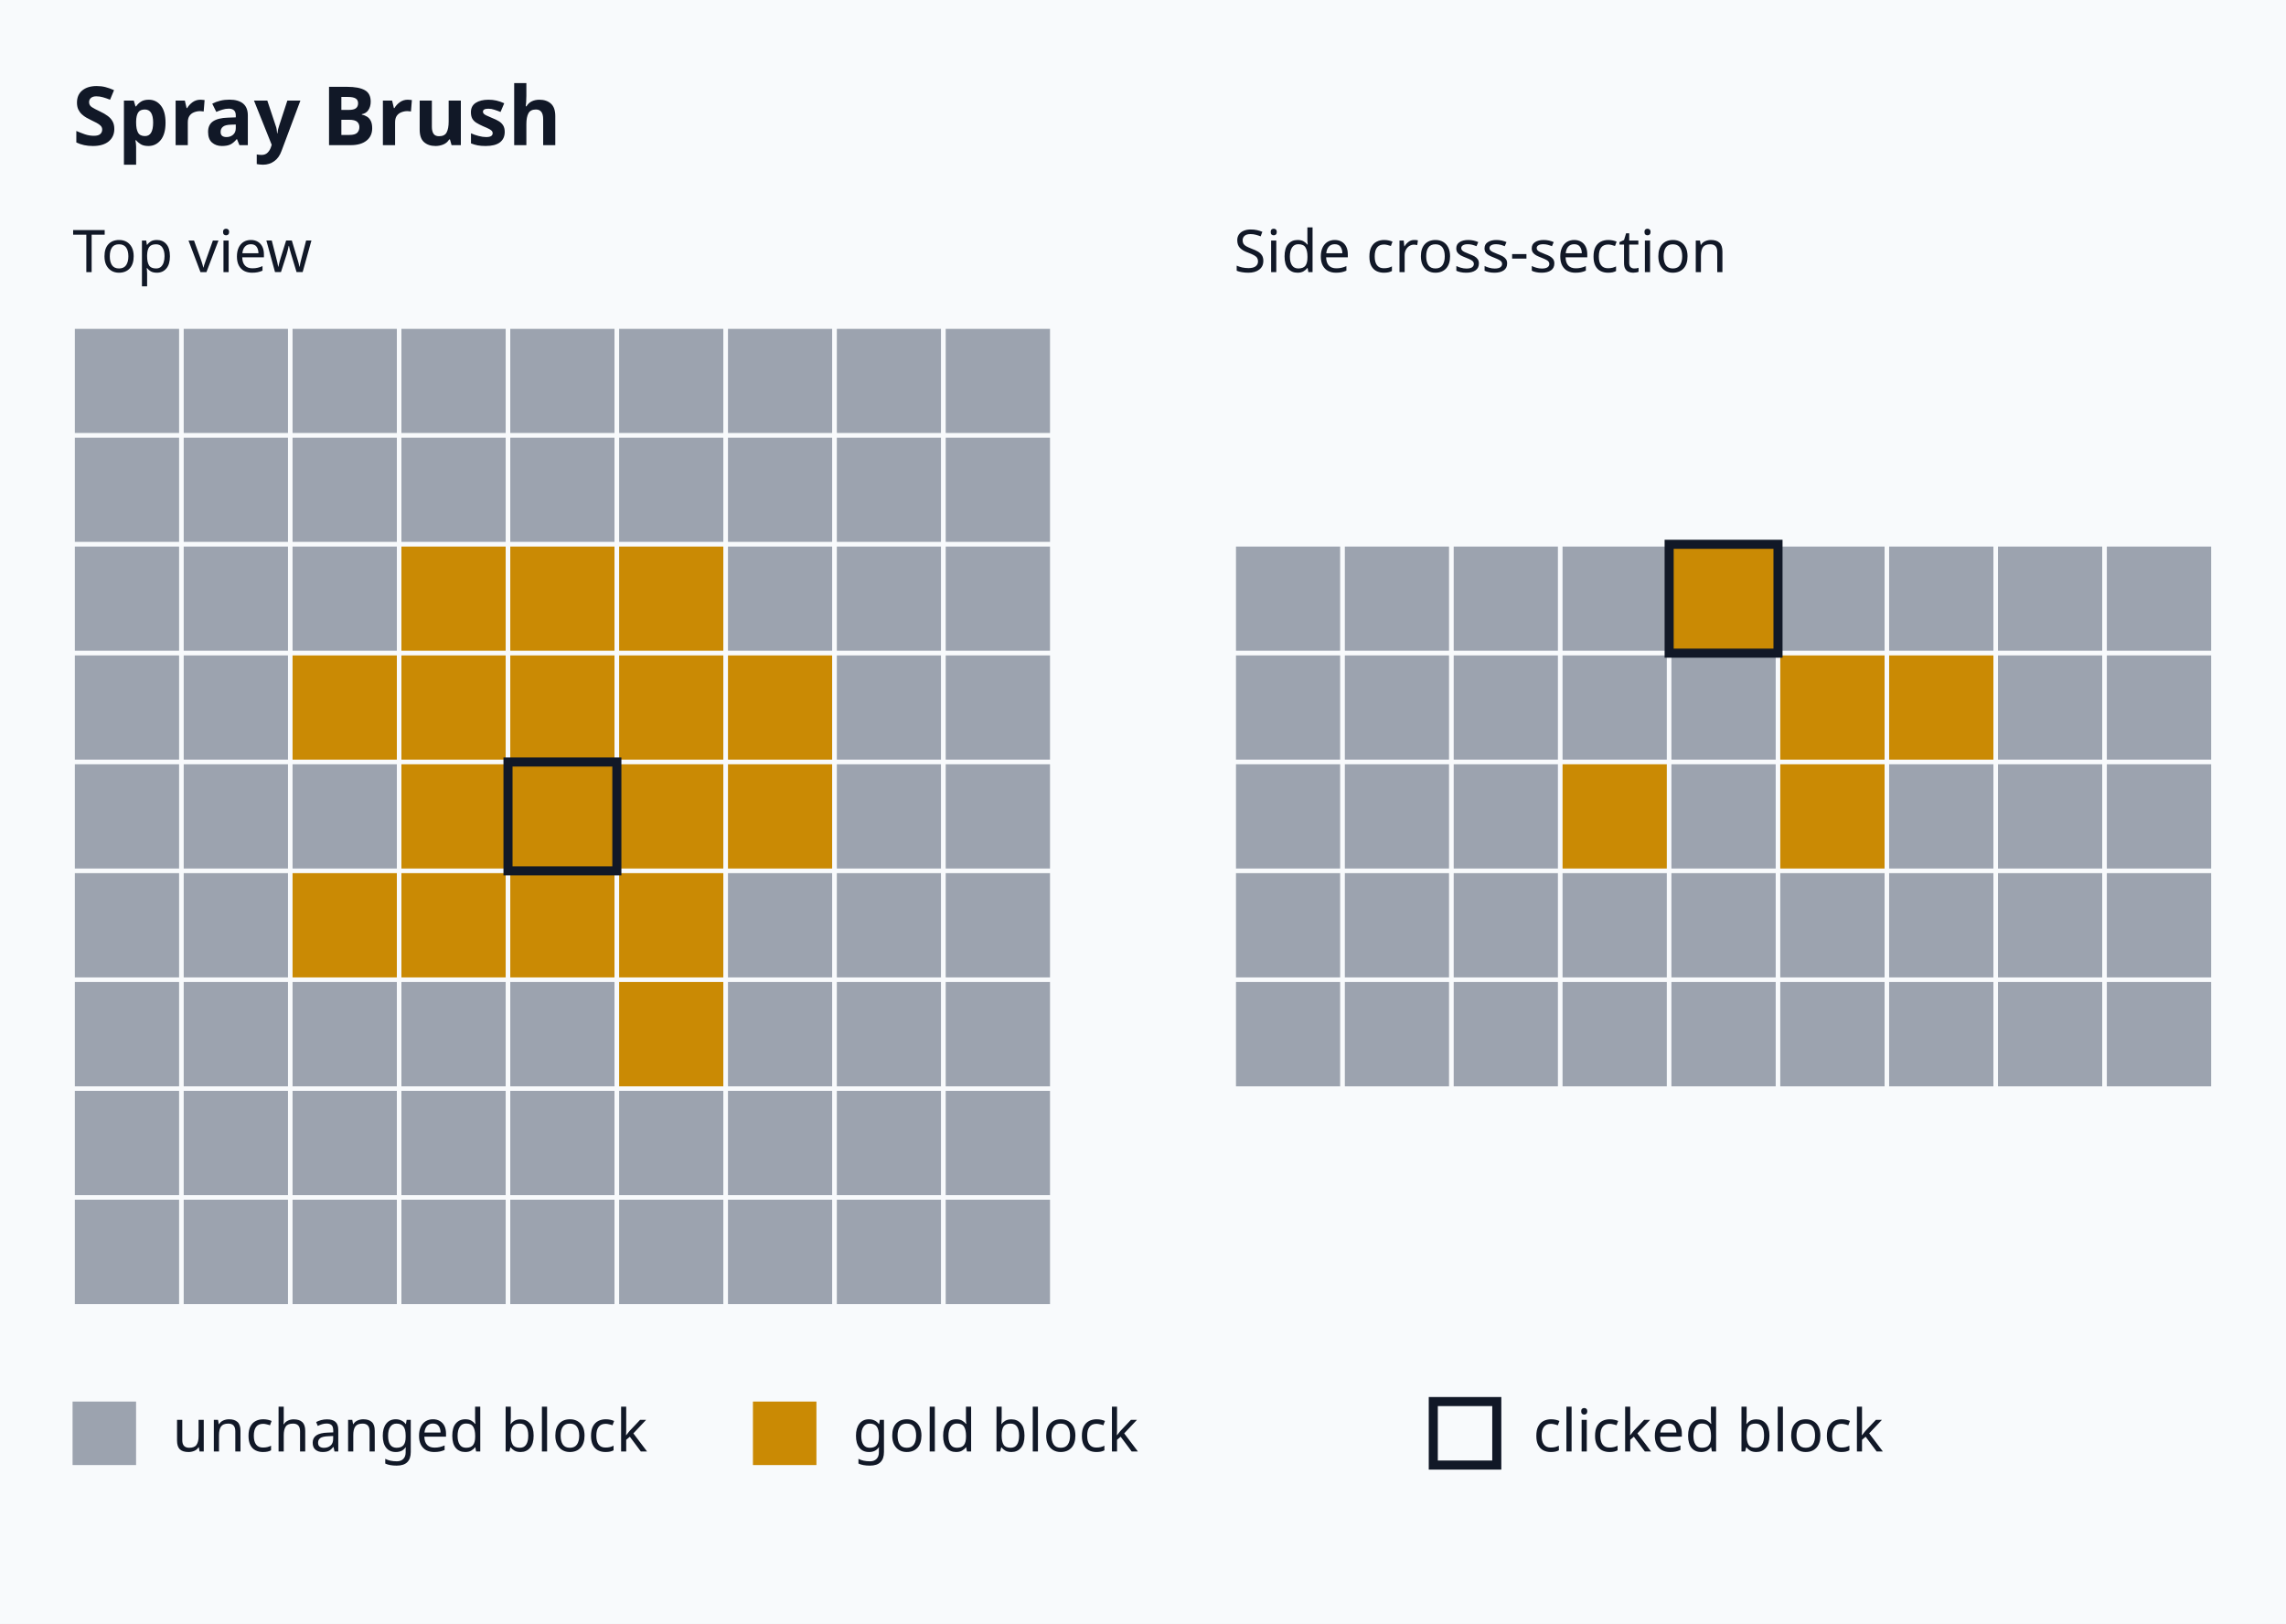
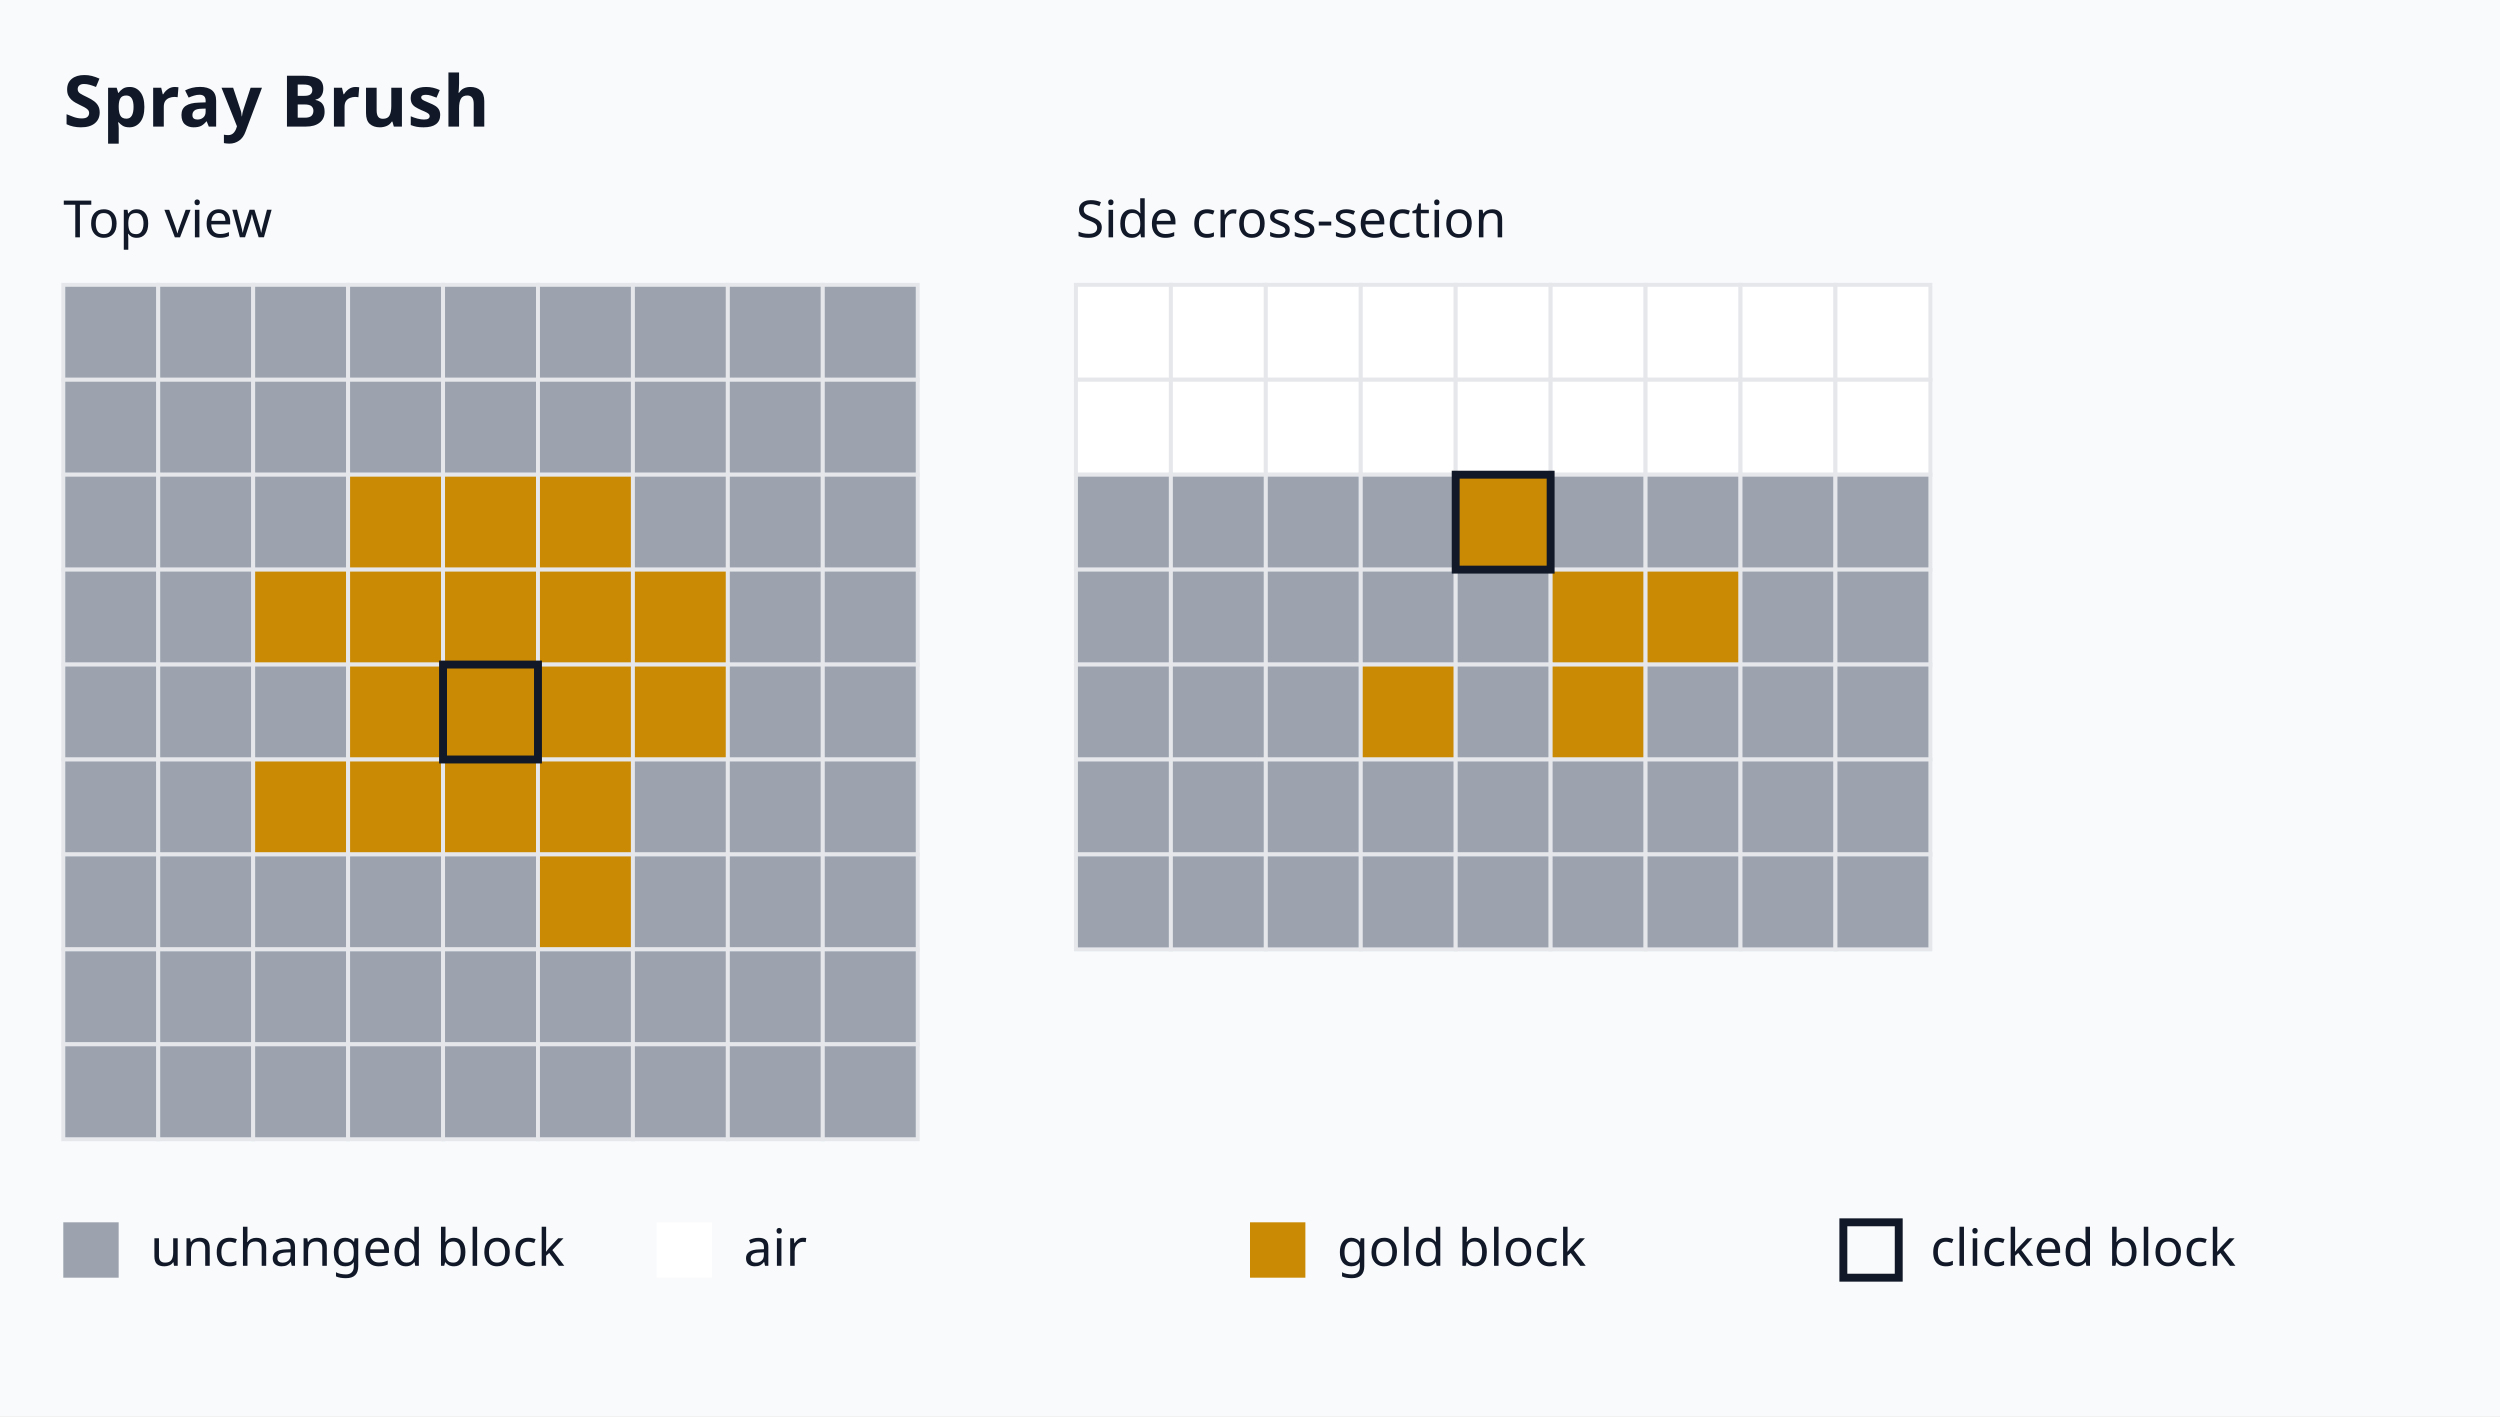
- <svg xmlns="http://www.w3.org/2000/svg" width="504" height="358" viewBox="0 0 504 358">
-   <rect x="0" y="0" width="504" height="358" fill="#f8fafc" stroke="none" stroke-width="0" />
+ <svg xmlns="http://www.w3.org/2000/svg" width="632" height="358" viewBox="0 0 632 358">
+   <rect x="0" y="0" width="632" height="358" fill="#f8fafc" stroke="none" stroke-width="0" />
  <text x="16" y="32" font-family="sans-serif" font-size="18" font-weight="bold" fill="#111827">Spray Brush</text>
  <text x="16" y="60" font-family="sans-serif" font-size="13" font-weight="normal" fill="#111827">Top view</text>
  <text x="272" y="60" font-family="sans-serif" font-size="13" font-weight="normal" fill="#111827">Side cross-section</text>
-   <rect x="16" y="72" width="24" height="24" fill="#9ca3af" stroke="#f8fafc" stroke-width="1" />
-   <rect x="40" y="72" width="24" height="24" fill="#9ca3af" stroke="#f8fafc" stroke-width="1" />
-   <rect x="64" y="72" width="24" height="24" fill="#9ca3af" stroke="#f8fafc" stroke-width="1" />
-   <rect x="88" y="72" width="24" height="24" fill="#9ca3af" stroke="#f8fafc" stroke-width="1" />
-   <rect x="112" y="72" width="24" height="24" fill="#9ca3af" stroke="#f8fafc" stroke-width="1" />
-   <rect x="136" y="72" width="24" height="24" fill="#9ca3af" stroke="#f8fafc" stroke-width="1" />
-   <rect x="160" y="72" width="24" height="24" fill="#9ca3af" stroke="#f8fafc" stroke-width="1" />
-   <rect x="184" y="72" width="24" height="24" fill="#9ca3af" stroke="#f8fafc" stroke-width="1" />
-   <rect x="208" y="72" width="24" height="24" fill="#9ca3af" stroke="#f8fafc" stroke-width="1" />
-   <rect x="16" y="96" width="24" height="24" fill="#9ca3af" stroke="#f8fafc" stroke-width="1" />
-   <rect x="40" y="96" width="24" height="24" fill="#9ca3af" stroke="#f8fafc" stroke-width="1" />
-   <rect x="64" y="96" width="24" height="24" fill="#9ca3af" stroke="#f8fafc" stroke-width="1" />
-   <rect x="88" y="96" width="24" height="24" fill="#9ca3af" stroke="#f8fafc" stroke-width="1" />
-   <rect x="112" y="96" width="24" height="24" fill="#9ca3af" stroke="#f8fafc" stroke-width="1" />
-   <rect x="136" y="96" width="24" height="24" fill="#9ca3af" stroke="#f8fafc" stroke-width="1" />
-   <rect x="160" y="96" width="24" height="24" fill="#9ca3af" stroke="#f8fafc" stroke-width="1" />
-   <rect x="184" y="96" width="24" height="24" fill="#9ca3af" stroke="#f8fafc" stroke-width="1" />
-   <rect x="208" y="96" width="24" height="24" fill="#9ca3af" stroke="#f8fafc" stroke-width="1" />
-   <rect x="16" y="120" width="24" height="24" fill="#9ca3af" stroke="#f8fafc" stroke-width="1" />
-   <rect x="40" y="120" width="24" height="24" fill="#9ca3af" stroke="#f8fafc" stroke-width="1" />
-   <rect x="64" y="120" width="24" height="24" fill="#9ca3af" stroke="#f8fafc" stroke-width="1" />
-   <rect x="88" y="120" width="24" height="24" fill="#ca8a04" stroke="#f8fafc" stroke-width="1" />
-   <rect x="112" y="120" width="24" height="24" fill="#ca8a04" stroke="#f8fafc" stroke-width="1" />
-   <rect x="136" y="120" width="24" height="24" fill="#ca8a04" stroke="#f8fafc" stroke-width="1" />
-   <rect x="160" y="120" width="24" height="24" fill="#9ca3af" stroke="#f8fafc" stroke-width="1" />
-   <rect x="184" y="120" width="24" height="24" fill="#9ca3af" stroke="#f8fafc" stroke-width="1" />
-   <rect x="208" y="120" width="24" height="24" fill="#9ca3af" stroke="#f8fafc" stroke-width="1" />
-   <rect x="16" y="144" width="24" height="24" fill="#9ca3af" stroke="#f8fafc" stroke-width="1" />
-   <rect x="40" y="144" width="24" height="24" fill="#9ca3af" stroke="#f8fafc" stroke-width="1" />
-   <rect x="64" y="144" width="24" height="24" fill="#ca8a04" stroke="#f8fafc" stroke-width="1" />
-   <rect x="88" y="144" width="24" height="24" fill="#ca8a04" stroke="#f8fafc" stroke-width="1" />
-   <rect x="112" y="144" width="24" height="24" fill="#ca8a04" stroke="#f8fafc" stroke-width="1" />
-   <rect x="136" y="144" width="24" height="24" fill="#ca8a04" stroke="#f8fafc" stroke-width="1" />
-   <rect x="160" y="144" width="24" height="24" fill="#ca8a04" stroke="#f8fafc" stroke-width="1" />
-   <rect x="184" y="144" width="24" height="24" fill="#9ca3af" stroke="#f8fafc" stroke-width="1" />
-   <rect x="208" y="144" width="24" height="24" fill="#9ca3af" stroke="#f8fafc" stroke-width="1" />
-   <rect x="16" y="168" width="24" height="24" fill="#9ca3af" stroke="#f8fafc" stroke-width="1" />
-   <rect x="40" y="168" width="24" height="24" fill="#9ca3af" stroke="#f8fafc" stroke-width="1" />
-   <rect x="64" y="168" width="24" height="24" fill="#9ca3af" stroke="#f8fafc" stroke-width="1" />
-   <rect x="88" y="168" width="24" height="24" fill="#ca8a04" stroke="#f8fafc" stroke-width="1" />
-   <rect x="112" y="168" width="24" height="24" fill="#ca8a04" stroke="#f8fafc" stroke-width="1" />
-   <rect x="136" y="168" width="24" height="24" fill="#ca8a04" stroke="#f8fafc" stroke-width="1" />
-   <rect x="160" y="168" width="24" height="24" fill="#ca8a04" stroke="#f8fafc" stroke-width="1" />
-   <rect x="184" y="168" width="24" height="24" fill="#9ca3af" stroke="#f8fafc" stroke-width="1" />
-   <rect x="208" y="168" width="24" height="24" fill="#9ca3af" stroke="#f8fafc" stroke-width="1" />
-   <rect x="16" y="192" width="24" height="24" fill="#9ca3af" stroke="#f8fafc" stroke-width="1" />
-   <rect x="40" y="192" width="24" height="24" fill="#9ca3af" stroke="#f8fafc" stroke-width="1" />
-   <rect x="64" y="192" width="24" height="24" fill="#ca8a04" stroke="#f8fafc" stroke-width="1" />
-   <rect x="88" y="192" width="24" height="24" fill="#ca8a04" stroke="#f8fafc" stroke-width="1" />
-   <rect x="112" y="192" width="24" height="24" fill="#ca8a04" stroke="#f8fafc" stroke-width="1" />
-   <rect x="136" y="192" width="24" height="24" fill="#ca8a04" stroke="#f8fafc" stroke-width="1" />
-   <rect x="160" y="192" width="24" height="24" fill="#9ca3af" stroke="#f8fafc" stroke-width="1" />
-   <rect x="184" y="192" width="24" height="24" fill="#9ca3af" stroke="#f8fafc" stroke-width="1" />
-   <rect x="208" y="192" width="24" height="24" fill="#9ca3af" stroke="#f8fafc" stroke-width="1" />
-   <rect x="16" y="216" width="24" height="24" fill="#9ca3af" stroke="#f8fafc" stroke-width="1" />
-   <rect x="40" y="216" width="24" height="24" fill="#9ca3af" stroke="#f8fafc" stroke-width="1" />
-   <rect x="64" y="216" width="24" height="24" fill="#9ca3af" stroke="#f8fafc" stroke-width="1" />
-   <rect x="88" y="216" width="24" height="24" fill="#9ca3af" stroke="#f8fafc" stroke-width="1" />
-   <rect x="112" y="216" width="24" height="24" fill="#9ca3af" stroke="#f8fafc" stroke-width="1" />
-   <rect x="136" y="216" width="24" height="24" fill="#ca8a04" stroke="#f8fafc" stroke-width="1" />
-   <rect x="160" y="216" width="24" height="24" fill="#9ca3af" stroke="#f8fafc" stroke-width="1" />
-   <rect x="184" y="216" width="24" height="24" fill="#9ca3af" stroke="#f8fafc" stroke-width="1" />
-   <rect x="208" y="216" width="24" height="24" fill="#9ca3af" stroke="#f8fafc" stroke-width="1" />
-   <rect x="16" y="240" width="24" height="24" fill="#9ca3af" stroke="#f8fafc" stroke-width="1" />
-   <rect x="40" y="240" width="24" height="24" fill="#9ca3af" stroke="#f8fafc" stroke-width="1" />
-   <rect x="64" y="240" width="24" height="24" fill="#9ca3af" stroke="#f8fafc" stroke-width="1" />
-   <rect x="88" y="240" width="24" height="24" fill="#9ca3af" stroke="#f8fafc" stroke-width="1" />
-   <rect x="112" y="240" width="24" height="24" fill="#9ca3af" stroke="#f8fafc" stroke-width="1" />
-   <rect x="136" y="240" width="24" height="24" fill="#9ca3af" stroke="#f8fafc" stroke-width="1" />
-   <rect x="160" y="240" width="24" height="24" fill="#9ca3af" stroke="#f8fafc" stroke-width="1" />
-   <rect x="184" y="240" width="24" height="24" fill="#9ca3af" stroke="#f8fafc" stroke-width="1" />
-   <rect x="208" y="240" width="24" height="24" fill="#9ca3af" stroke="#f8fafc" stroke-width="1" />
-   <rect x="16" y="264" width="24" height="24" fill="#9ca3af" stroke="#f8fafc" stroke-width="1" />
-   <rect x="40" y="264" width="24" height="24" fill="#9ca3af" stroke="#f8fafc" stroke-width="1" />
-   <rect x="64" y="264" width="24" height="24" fill="#9ca3af" stroke="#f8fafc" stroke-width="1" />
-   <rect x="88" y="264" width="24" height="24" fill="#9ca3af" stroke="#f8fafc" stroke-width="1" />
-   <rect x="112" y="264" width="24" height="24" fill="#9ca3af" stroke="#f8fafc" stroke-width="1" />
-   <rect x="136" y="264" width="24" height="24" fill="#9ca3af" stroke="#f8fafc" stroke-width="1" />
-   <rect x="160" y="264" width="24" height="24" fill="#9ca3af" stroke="#f8fafc" stroke-width="1" />
-   <rect x="184" y="264" width="24" height="24" fill="#9ca3af" stroke="#f8fafc" stroke-width="1" />
-   <rect x="208" y="264" width="24" height="24" fill="#9ca3af" stroke="#f8fafc" stroke-width="1" />
+   <rect x="16" y="72" width="24" height="24" fill="#9ca3af" stroke="#e5e7eb" stroke-width="1" />
+   <rect x="40" y="72" width="24" height="24" fill="#9ca3af" stroke="#e5e7eb" stroke-width="1" />
+   <rect x="64" y="72" width="24" height="24" fill="#9ca3af" stroke="#e5e7eb" stroke-width="1" />
+   <rect x="88" y="72" width="24" height="24" fill="#9ca3af" stroke="#e5e7eb" stroke-width="1" />
+   <rect x="112" y="72" width="24" height="24" fill="#9ca3af" stroke="#e5e7eb" stroke-width="1" />
+   <rect x="136" y="72" width="24" height="24" fill="#9ca3af" stroke="#e5e7eb" stroke-width="1" />
+   <rect x="160" y="72" width="24" height="24" fill="#9ca3af" stroke="#e5e7eb" stroke-width="1" />
+   <rect x="184" y="72" width="24" height="24" fill="#9ca3af" stroke="#e5e7eb" stroke-width="1" />
+   <rect x="208" y="72" width="24" height="24" fill="#9ca3af" stroke="#e5e7eb" stroke-width="1" />
+   <rect x="16" y="96" width="24" height="24" fill="#9ca3af" stroke="#e5e7eb" stroke-width="1" />
+   <rect x="40" y="96" width="24" height="24" fill="#9ca3af" stroke="#e5e7eb" stroke-width="1" />
+   <rect x="64" y="96" width="24" height="24" fill="#9ca3af" stroke="#e5e7eb" stroke-width="1" />
+   <rect x="88" y="96" width="24" height="24" fill="#9ca3af" stroke="#e5e7eb" stroke-width="1" />
+   <rect x="112" y="96" width="24" height="24" fill="#9ca3af" stroke="#e5e7eb" stroke-width="1" />
+   <rect x="136" y="96" width="24" height="24" fill="#9ca3af" stroke="#e5e7eb" stroke-width="1" />
+   <rect x="160" y="96" width="24" height="24" fill="#9ca3af" stroke="#e5e7eb" stroke-width="1" />
+   <rect x="184" y="96" width="24" height="24" fill="#9ca3af" stroke="#e5e7eb" stroke-width="1" />
+   <rect x="208" y="96" width="24" height="24" fill="#9ca3af" stroke="#e5e7eb" stroke-width="1" />
+   <rect x="16" y="120" width="24" height="24" fill="#9ca3af" stroke="#e5e7eb" stroke-width="1" />
+   <rect x="40" y="120" width="24" height="24" fill="#9ca3af" stroke="#e5e7eb" stroke-width="1" />
+   <rect x="64" y="120" width="24" height="24" fill="#9ca3af" stroke="#e5e7eb" stroke-width="1" />
+   <rect x="88" y="120" width="24" height="24" fill="#ca8a04" stroke="#e5e7eb" stroke-width="1" />
+   <rect x="112" y="120" width="24" height="24" fill="#ca8a04" stroke="#e5e7eb" stroke-width="1" />
+   <rect x="136" y="120" width="24" height="24" fill="#ca8a04" stroke="#e5e7eb" stroke-width="1" />
+   <rect x="160" y="120" width="24" height="24" fill="#9ca3af" stroke="#e5e7eb" stroke-width="1" />
+   <rect x="184" y="120" width="24" height="24" fill="#9ca3af" stroke="#e5e7eb" stroke-width="1" />
+   <rect x="208" y="120" width="24" height="24" fill="#9ca3af" stroke="#e5e7eb" stroke-width="1" />
+   <rect x="16" y="144" width="24" height="24" fill="#9ca3af" stroke="#e5e7eb" stroke-width="1" />
+   <rect x="40" y="144" width="24" height="24" fill="#9ca3af" stroke="#e5e7eb" stroke-width="1" />
+   <rect x="64" y="144" width="24" height="24" fill="#ca8a04" stroke="#e5e7eb" stroke-width="1" />
+   <rect x="88" y="144" width="24" height="24" fill="#ca8a04" stroke="#e5e7eb" stroke-width="1" />
+   <rect x="112" y="144" width="24" height="24" fill="#ca8a04" stroke="#e5e7eb" stroke-width="1" />
+   <rect x="136" y="144" width="24" height="24" fill="#ca8a04" stroke="#e5e7eb" stroke-width="1" />
+   <rect x="160" y="144" width="24" height="24" fill="#ca8a04" stroke="#e5e7eb" stroke-width="1" />
+   <rect x="184" y="144" width="24" height="24" fill="#9ca3af" stroke="#e5e7eb" stroke-width="1" />
+   <rect x="208" y="144" width="24" height="24" fill="#9ca3af" stroke="#e5e7eb" stroke-width="1" />
+   <rect x="16" y="168" width="24" height="24" fill="#9ca3af" stroke="#e5e7eb" stroke-width="1" />
+   <rect x="40" y="168" width="24" height="24" fill="#9ca3af" stroke="#e5e7eb" stroke-width="1" />
+   <rect x="64" y="168" width="24" height="24" fill="#9ca3af" stroke="#e5e7eb" stroke-width="1" />
+   <rect x="88" y="168" width="24" height="24" fill="#ca8a04" stroke="#e5e7eb" stroke-width="1" />
+   <rect x="112" y="168" width="24" height="24" fill="#ca8a04" stroke="#e5e7eb" stroke-width="1" />
+   <rect x="136" y="168" width="24" height="24" fill="#ca8a04" stroke="#e5e7eb" stroke-width="1" />
+   <rect x="160" y="168" width="24" height="24" fill="#ca8a04" stroke="#e5e7eb" stroke-width="1" />
+   <rect x="184" y="168" width="24" height="24" fill="#9ca3af" stroke="#e5e7eb" stroke-width="1" />
+   <rect x="208" y="168" width="24" height="24" fill="#9ca3af" stroke="#e5e7eb" stroke-width="1" />
+   <rect x="16" y="192" width="24" height="24" fill="#9ca3af" stroke="#e5e7eb" stroke-width="1" />
+   <rect x="40" y="192" width="24" height="24" fill="#9ca3af" stroke="#e5e7eb" stroke-width="1" />
+   <rect x="64" y="192" width="24" height="24" fill="#ca8a04" stroke="#e5e7eb" stroke-width="1" />
+   <rect x="88" y="192" width="24" height="24" fill="#ca8a04" stroke="#e5e7eb" stroke-width="1" />
+   <rect x="112" y="192" width="24" height="24" fill="#ca8a04" stroke="#e5e7eb" stroke-width="1" />
+   <rect x="136" y="192" width="24" height="24" fill="#ca8a04" stroke="#e5e7eb" stroke-width="1" />
+   <rect x="160" y="192" width="24" height="24" fill="#9ca3af" stroke="#e5e7eb" stroke-width="1" />
+   <rect x="184" y="192" width="24" height="24" fill="#9ca3af" stroke="#e5e7eb" stroke-width="1" />
+   <rect x="208" y="192" width="24" height="24" fill="#9ca3af" stroke="#e5e7eb" stroke-width="1" />
+   <rect x="16" y="216" width="24" height="24" fill="#9ca3af" stroke="#e5e7eb" stroke-width="1" />
+   <rect x="40" y="216" width="24" height="24" fill="#9ca3af" stroke="#e5e7eb" stroke-width="1" />
+   <rect x="64" y="216" width="24" height="24" fill="#9ca3af" stroke="#e5e7eb" stroke-width="1" />
+   <rect x="88" y="216" width="24" height="24" fill="#9ca3af" stroke="#e5e7eb" stroke-width="1" />
+   <rect x="112" y="216" width="24" height="24" fill="#9ca3af" stroke="#e5e7eb" stroke-width="1" />
+   <rect x="136" y="216" width="24" height="24" fill="#ca8a04" stroke="#e5e7eb" stroke-width="1" />
+   <rect x="160" y="216" width="24" height="24" fill="#9ca3af" stroke="#e5e7eb" stroke-width="1" />
+   <rect x="184" y="216" width="24" height="24" fill="#9ca3af" stroke="#e5e7eb" stroke-width="1" />
+   <rect x="208" y="216" width="24" height="24" fill="#9ca3af" stroke="#e5e7eb" stroke-width="1" />
+   <rect x="16" y="240" width="24" height="24" fill="#9ca3af" stroke="#e5e7eb" stroke-width="1" />
+   <rect x="40" y="240" width="24" height="24" fill="#9ca3af" stroke="#e5e7eb" stroke-width="1" />
+   <rect x="64" y="240" width="24" height="24" fill="#9ca3af" stroke="#e5e7eb" stroke-width="1" />
+   <rect x="88" y="240" width="24" height="24" fill="#9ca3af" stroke="#e5e7eb" stroke-width="1" />
+   <rect x="112" y="240" width="24" height="24" fill="#9ca3af" stroke="#e5e7eb" stroke-width="1" />
+   <rect x="136" y="240" width="24" height="24" fill="#9ca3af" stroke="#e5e7eb" stroke-width="1" />
+   <rect x="160" y="240" width="24" height="24" fill="#9ca3af" stroke="#e5e7eb" stroke-width="1" />
+   <rect x="184" y="240" width="24" height="24" fill="#9ca3af" stroke="#e5e7eb" stroke-width="1" />
+   <rect x="208" y="240" width="24" height="24" fill="#9ca3af" stroke="#e5e7eb" stroke-width="1" />
+   <rect x="16" y="264" width="24" height="24" fill="#9ca3af" stroke="#e5e7eb" stroke-width="1" />
+   <rect x="40" y="264" width="24" height="24" fill="#9ca3af" stroke="#e5e7eb" stroke-width="1" />
+   <rect x="64" y="264" width="24" height="24" fill="#9ca3af" stroke="#e5e7eb" stroke-width="1" />
+   <rect x="88" y="264" width="24" height="24" fill="#9ca3af" stroke="#e5e7eb" stroke-width="1" />
+   <rect x="112" y="264" width="24" height="24" fill="#9ca3af" stroke="#e5e7eb" stroke-width="1" />
+   <rect x="136" y="264" width="24" height="24" fill="#9ca3af" stroke="#e5e7eb" stroke-width="1" />
+   <rect x="160" y="264" width="24" height="24" fill="#9ca3af" stroke="#e5e7eb" stroke-width="1" />
+   <rect x="184" y="264" width="24" height="24" fill="#9ca3af" stroke="#e5e7eb" stroke-width="1" />
+   <rect x="208" y="264" width="24" height="24" fill="#9ca3af" stroke="#e5e7eb" stroke-width="1" />
  <rect x="112" y="168" width="24" height="24" fill="none" stroke="#111827" stroke-width="2" />
-   <rect x="272" y="120" width="24" height="24" fill="#9ca3af" stroke="#f8fafc" stroke-width="1" />
-   <rect x="296" y="120" width="24" height="24" fill="#9ca3af" stroke="#f8fafc" stroke-width="1" />
-   <rect x="320" y="120" width="24" height="24" fill="#9ca3af" stroke="#f8fafc" stroke-width="1" />
-   <rect x="344" y="120" width="24" height="24" fill="#9ca3af" stroke="#f8fafc" stroke-width="1" />
-   <rect x="368" y="120" width="24" height="24" fill="#ca8a04" stroke="#f8fafc" stroke-width="1" />
-   <rect x="392" y="120" width="24" height="24" fill="#9ca3af" stroke="#f8fafc" stroke-width="1" />
-   <rect x="416" y="120" width="24" height="24" fill="#9ca3af" stroke="#f8fafc" stroke-width="1" />
-   <rect x="440" y="120" width="24" height="24" fill="#9ca3af" stroke="#f8fafc" stroke-width="1" />
-   <rect x="464" y="120" width="24" height="24" fill="#9ca3af" stroke="#f8fafc" stroke-width="1" />
-   <rect x="272" y="144" width="24" height="24" fill="#9ca3af" stroke="#f8fafc" stroke-width="1" />
-   <rect x="296" y="144" width="24" height="24" fill="#9ca3af" stroke="#f8fafc" stroke-width="1" />
-   <rect x="320" y="144" width="24" height="24" fill="#9ca3af" stroke="#f8fafc" stroke-width="1" />
-   <rect x="344" y="144" width="24" height="24" fill="#9ca3af" stroke="#f8fafc" stroke-width="1" />
-   <rect x="368" y="144" width="24" height="24" fill="#9ca3af" stroke="#f8fafc" stroke-width="1" />
-   <rect x="392" y="144" width="24" height="24" fill="#ca8a04" stroke="#f8fafc" stroke-width="1" />
-   <rect x="416" y="144" width="24" height="24" fill="#ca8a04" stroke="#f8fafc" stroke-width="1" />
-   <rect x="440" y="144" width="24" height="24" fill="#9ca3af" stroke="#f8fafc" stroke-width="1" />
-   <rect x="464" y="144" width="24" height="24" fill="#9ca3af" stroke="#f8fafc" stroke-width="1" />
-   <rect x="272" y="168" width="24" height="24" fill="#9ca3af" stroke="#f8fafc" stroke-width="1" />
-   <rect x="296" y="168" width="24" height="24" fill="#9ca3af" stroke="#f8fafc" stroke-width="1" />
-   <rect x="320" y="168" width="24" height="24" fill="#9ca3af" stroke="#f8fafc" stroke-width="1" />
-   <rect x="344" y="168" width="24" height="24" fill="#ca8a04" stroke="#f8fafc" stroke-width="1" />
-   <rect x="368" y="168" width="24" height="24" fill="#9ca3af" stroke="#f8fafc" stroke-width="1" />
-   <rect x="392" y="168" width="24" height="24" fill="#ca8a04" stroke="#f8fafc" stroke-width="1" />
-   <rect x="416" y="168" width="24" height="24" fill="#9ca3af" stroke="#f8fafc" stroke-width="1" />
-   <rect x="440" y="168" width="24" height="24" fill="#9ca3af" stroke="#f8fafc" stroke-width="1" />
-   <rect x="464" y="168" width="24" height="24" fill="#9ca3af" stroke="#f8fafc" stroke-width="1" />
-   <rect x="272" y="192" width="24" height="24" fill="#9ca3af" stroke="#f8fafc" stroke-width="1" />
-   <rect x="296" y="192" width="24" height="24" fill="#9ca3af" stroke="#f8fafc" stroke-width="1" />
-   <rect x="320" y="192" width="24" height="24" fill="#9ca3af" stroke="#f8fafc" stroke-width="1" />
-   <rect x="344" y="192" width="24" height="24" fill="#9ca3af" stroke="#f8fafc" stroke-width="1" />
-   <rect x="368" y="192" width="24" height="24" fill="#9ca3af" stroke="#f8fafc" stroke-width="1" />
-   <rect x="392" y="192" width="24" height="24" fill="#9ca3af" stroke="#f8fafc" stroke-width="1" />
-   <rect x="416" y="192" width="24" height="24" fill="#9ca3af" stroke="#f8fafc" stroke-width="1" />
-   <rect x="440" y="192" width="24" height="24" fill="#9ca3af" stroke="#f8fafc" stroke-width="1" />
-   <rect x="464" y="192" width="24" height="24" fill="#9ca3af" stroke="#f8fafc" stroke-width="1" />
-   <rect x="272" y="216" width="24" height="24" fill="#9ca3af" stroke="#f8fafc" stroke-width="1" />
-   <rect x="296" y="216" width="24" height="24" fill="#9ca3af" stroke="#f8fafc" stroke-width="1" />
-   <rect x="320" y="216" width="24" height="24" fill="#9ca3af" stroke="#f8fafc" stroke-width="1" />
-   <rect x="344" y="216" width="24" height="24" fill="#9ca3af" stroke="#f8fafc" stroke-width="1" />
-   <rect x="368" y="216" width="24" height="24" fill="#9ca3af" stroke="#f8fafc" stroke-width="1" />
-   <rect x="392" y="216" width="24" height="24" fill="#9ca3af" stroke="#f8fafc" stroke-width="1" />
-   <rect x="416" y="216" width="24" height="24" fill="#9ca3af" stroke="#f8fafc" stroke-width="1" />
-   <rect x="440" y="216" width="24" height="24" fill="#9ca3af" stroke="#f8fafc" stroke-width="1" />
-   <rect x="464" y="216" width="24" height="24" fill="#9ca3af" stroke="#f8fafc" stroke-width="1" />
+   <rect x="272" y="72" width="24" height="24" fill="#ffffff" stroke="#e5e7eb" stroke-width="1" />
+   <rect x="296" y="72" width="24" height="24" fill="#ffffff" stroke="#e5e7eb" stroke-width="1" />
+   <rect x="320" y="72" width="24" height="24" fill="#ffffff" stroke="#e5e7eb" stroke-width="1" />
+   <rect x="344" y="72" width="24" height="24" fill="#ffffff" stroke="#e5e7eb" stroke-width="1" />
+   <rect x="368" y="72" width="24" height="24" fill="#ffffff" stroke="#e5e7eb" stroke-width="1" />
+   <rect x="392" y="72" width="24" height="24" fill="#ffffff" stroke="#e5e7eb" stroke-width="1" />
+   <rect x="416" y="72" width="24" height="24" fill="#ffffff" stroke="#e5e7eb" stroke-width="1" />
+   <rect x="440" y="72" width="24" height="24" fill="#ffffff" stroke="#e5e7eb" stroke-width="1" />
+   <rect x="464" y="72" width="24" height="24" fill="#ffffff" stroke="#e5e7eb" stroke-width="1" />
+   <rect x="272" y="96" width="24" height="24" fill="#ffffff" stroke="#e5e7eb" stroke-width="1" />
+   <rect x="296" y="96" width="24" height="24" fill="#ffffff" stroke="#e5e7eb" stroke-width="1" />
+   <rect x="320" y="96" width="24" height="24" fill="#ffffff" stroke="#e5e7eb" stroke-width="1" />
+   <rect x="344" y="96" width="24" height="24" fill="#ffffff" stroke="#e5e7eb" stroke-width="1" />
+   <rect x="368" y="96" width="24" height="24" fill="#ffffff" stroke="#e5e7eb" stroke-width="1" />
+   <rect x="392" y="96" width="24" height="24" fill="#ffffff" stroke="#e5e7eb" stroke-width="1" />
+   <rect x="416" y="96" width="24" height="24" fill="#ffffff" stroke="#e5e7eb" stroke-width="1" />
+   <rect x="440" y="96" width="24" height="24" fill="#ffffff" stroke="#e5e7eb" stroke-width="1" />
+   <rect x="464" y="96" width="24" height="24" fill="#ffffff" stroke="#e5e7eb" stroke-width="1" />
+   <rect x="272" y="120" width="24" height="24" fill="#9ca3af" stroke="#e5e7eb" stroke-width="1" />
+   <rect x="296" y="120" width="24" height="24" fill="#9ca3af" stroke="#e5e7eb" stroke-width="1" />
+   <rect x="320" y="120" width="24" height="24" fill="#9ca3af" stroke="#e5e7eb" stroke-width="1" />
+   <rect x="344" y="120" width="24" height="24" fill="#9ca3af" stroke="#e5e7eb" stroke-width="1" />
+   <rect x="368" y="120" width="24" height="24" fill="#ca8a04" stroke="#e5e7eb" stroke-width="1" />
+   <rect x="392" y="120" width="24" height="24" fill="#9ca3af" stroke="#e5e7eb" stroke-width="1" />
+   <rect x="416" y="120" width="24" height="24" fill="#9ca3af" stroke="#e5e7eb" stroke-width="1" />
+   <rect x="440" y="120" width="24" height="24" fill="#9ca3af" stroke="#e5e7eb" stroke-width="1" />
+   <rect x="464" y="120" width="24" height="24" fill="#9ca3af" stroke="#e5e7eb" stroke-width="1" />
+   <rect x="272" y="144" width="24" height="24" fill="#9ca3af" stroke="#e5e7eb" stroke-width="1" />
+   <rect x="296" y="144" width="24" height="24" fill="#9ca3af" stroke="#e5e7eb" stroke-width="1" />
+   <rect x="320" y="144" width="24" height="24" fill="#9ca3af" stroke="#e5e7eb" stroke-width="1" />
+   <rect x="344" y="144" width="24" height="24" fill="#9ca3af" stroke="#e5e7eb" stroke-width="1" />
+   <rect x="368" y="144" width="24" height="24" fill="#9ca3af" stroke="#e5e7eb" stroke-width="1" />
+   <rect x="392" y="144" width="24" height="24" fill="#ca8a04" stroke="#e5e7eb" stroke-width="1" />
+   <rect x="416" y="144" width="24" height="24" fill="#ca8a04" stroke="#e5e7eb" stroke-width="1" />
+   <rect x="440" y="144" width="24" height="24" fill="#9ca3af" stroke="#e5e7eb" stroke-width="1" />
+   <rect x="464" y="144" width="24" height="24" fill="#9ca3af" stroke="#e5e7eb" stroke-width="1" />
+   <rect x="272" y="168" width="24" height="24" fill="#9ca3af" stroke="#e5e7eb" stroke-width="1" />
+   <rect x="296" y="168" width="24" height="24" fill="#9ca3af" stroke="#e5e7eb" stroke-width="1" />
+   <rect x="320" y="168" width="24" height="24" fill="#9ca3af" stroke="#e5e7eb" stroke-width="1" />
+   <rect x="344" y="168" width="24" height="24" fill="#ca8a04" stroke="#e5e7eb" stroke-width="1" />
+   <rect x="368" y="168" width="24" height="24" fill="#9ca3af" stroke="#e5e7eb" stroke-width="1" />
+   <rect x="392" y="168" width="24" height="24" fill="#ca8a04" stroke="#e5e7eb" stroke-width="1" />
+   <rect x="416" y="168" width="24" height="24" fill="#9ca3af" stroke="#e5e7eb" stroke-width="1" />
+   <rect x="440" y="168" width="24" height="24" fill="#9ca3af" stroke="#e5e7eb" stroke-width="1" />
+   <rect x="464" y="168" width="24" height="24" fill="#9ca3af" stroke="#e5e7eb" stroke-width="1" />
+   <rect x="272" y="192" width="24" height="24" fill="#9ca3af" stroke="#e5e7eb" stroke-width="1" />
+   <rect x="296" y="192" width="24" height="24" fill="#9ca3af" stroke="#e5e7eb" stroke-width="1" />
+   <rect x="320" y="192" width="24" height="24" fill="#9ca3af" stroke="#e5e7eb" stroke-width="1" />
+   <rect x="344" y="192" width="24" height="24" fill="#9ca3af" stroke="#e5e7eb" stroke-width="1" />
+   <rect x="368" y="192" width="24" height="24" fill="#9ca3af" stroke="#e5e7eb" stroke-width="1" />
+   <rect x="392" y="192" width="24" height="24" fill="#9ca3af" stroke="#e5e7eb" stroke-width="1" />
+   <rect x="416" y="192" width="24" height="24" fill="#9ca3af" stroke="#e5e7eb" stroke-width="1" />
+   <rect x="440" y="192" width="24" height="24" fill="#9ca3af" stroke="#e5e7eb" stroke-width="1" />
+   <rect x="464" y="192" width="24" height="24" fill="#9ca3af" stroke="#e5e7eb" stroke-width="1" />
+   <rect x="272" y="216" width="24" height="24" fill="#9ca3af" stroke="#e5e7eb" stroke-width="1" />
+   <rect x="296" y="216" width="24" height="24" fill="#9ca3af" stroke="#e5e7eb" stroke-width="1" />
+   <rect x="320" y="216" width="24" height="24" fill="#9ca3af" stroke="#e5e7eb" stroke-width="1" />
+   <rect x="344" y="216" width="24" height="24" fill="#9ca3af" stroke="#e5e7eb" stroke-width="1" />
+   <rect x="368" y="216" width="24" height="24" fill="#9ca3af" stroke="#e5e7eb" stroke-width="1" />
+   <rect x="392" y="216" width="24" height="24" fill="#9ca3af" stroke="#e5e7eb" stroke-width="1" />
+   <rect x="416" y="216" width="24" height="24" fill="#9ca3af" stroke="#e5e7eb" stroke-width="1" />
+   <rect x="440" y="216" width="24" height="24" fill="#9ca3af" stroke="#e5e7eb" stroke-width="1" />
+   <rect x="464" y="216" width="24" height="24" fill="#9ca3af" stroke="#e5e7eb" stroke-width="1" />
  <rect x="368" y="120" width="24" height="24" fill="none" stroke="#111827" stroke-width="2" />
  <rect x="16" y="309" width="14" height="14" fill="#9ca3af" stroke="none" stroke-width="0" />
  <text x="38" y="320" font-family="sans-serif" font-size="13" font-weight="normal" fill="#111827">unchanged block</text>
-   <rect x="166" y="309" width="14" height="14" fill="#ca8a04" stroke="none" stroke-width="0" />
-   <text x="188" y="320" font-family="sans-serif" font-size="13" font-weight="normal" fill="#111827">gold block</text>
-   <rect x="316" y="309" width="14" height="14" fill="#f8fafc" stroke="#111827" stroke-width="2" />
-   <text x="338" y="320" font-family="sans-serif" font-size="13" font-weight="normal" fill="#111827">clicked block</text>
+   <rect x="166" y="309" width="14" height="14" fill="#ffffff" stroke="none" stroke-width="0" />
+   <text x="188" y="320" font-family="sans-serif" font-size="13" font-weight="normal" fill="#111827">air</text>
+   <rect x="316" y="309" width="14" height="14" fill="#ca8a04" stroke="none" stroke-width="0" />
+   <text x="338" y="320" font-family="sans-serif" font-size="13" font-weight="normal" fill="#111827">gold block</text>
+   <rect x="466" y="309" width="14" height="14" fill="#f8fafc" stroke="#111827" stroke-width="2" />
+   <text x="488" y="320" font-family="sans-serif" font-size="13" font-weight="normal" fill="#111827">clicked block</text>
</svg>
